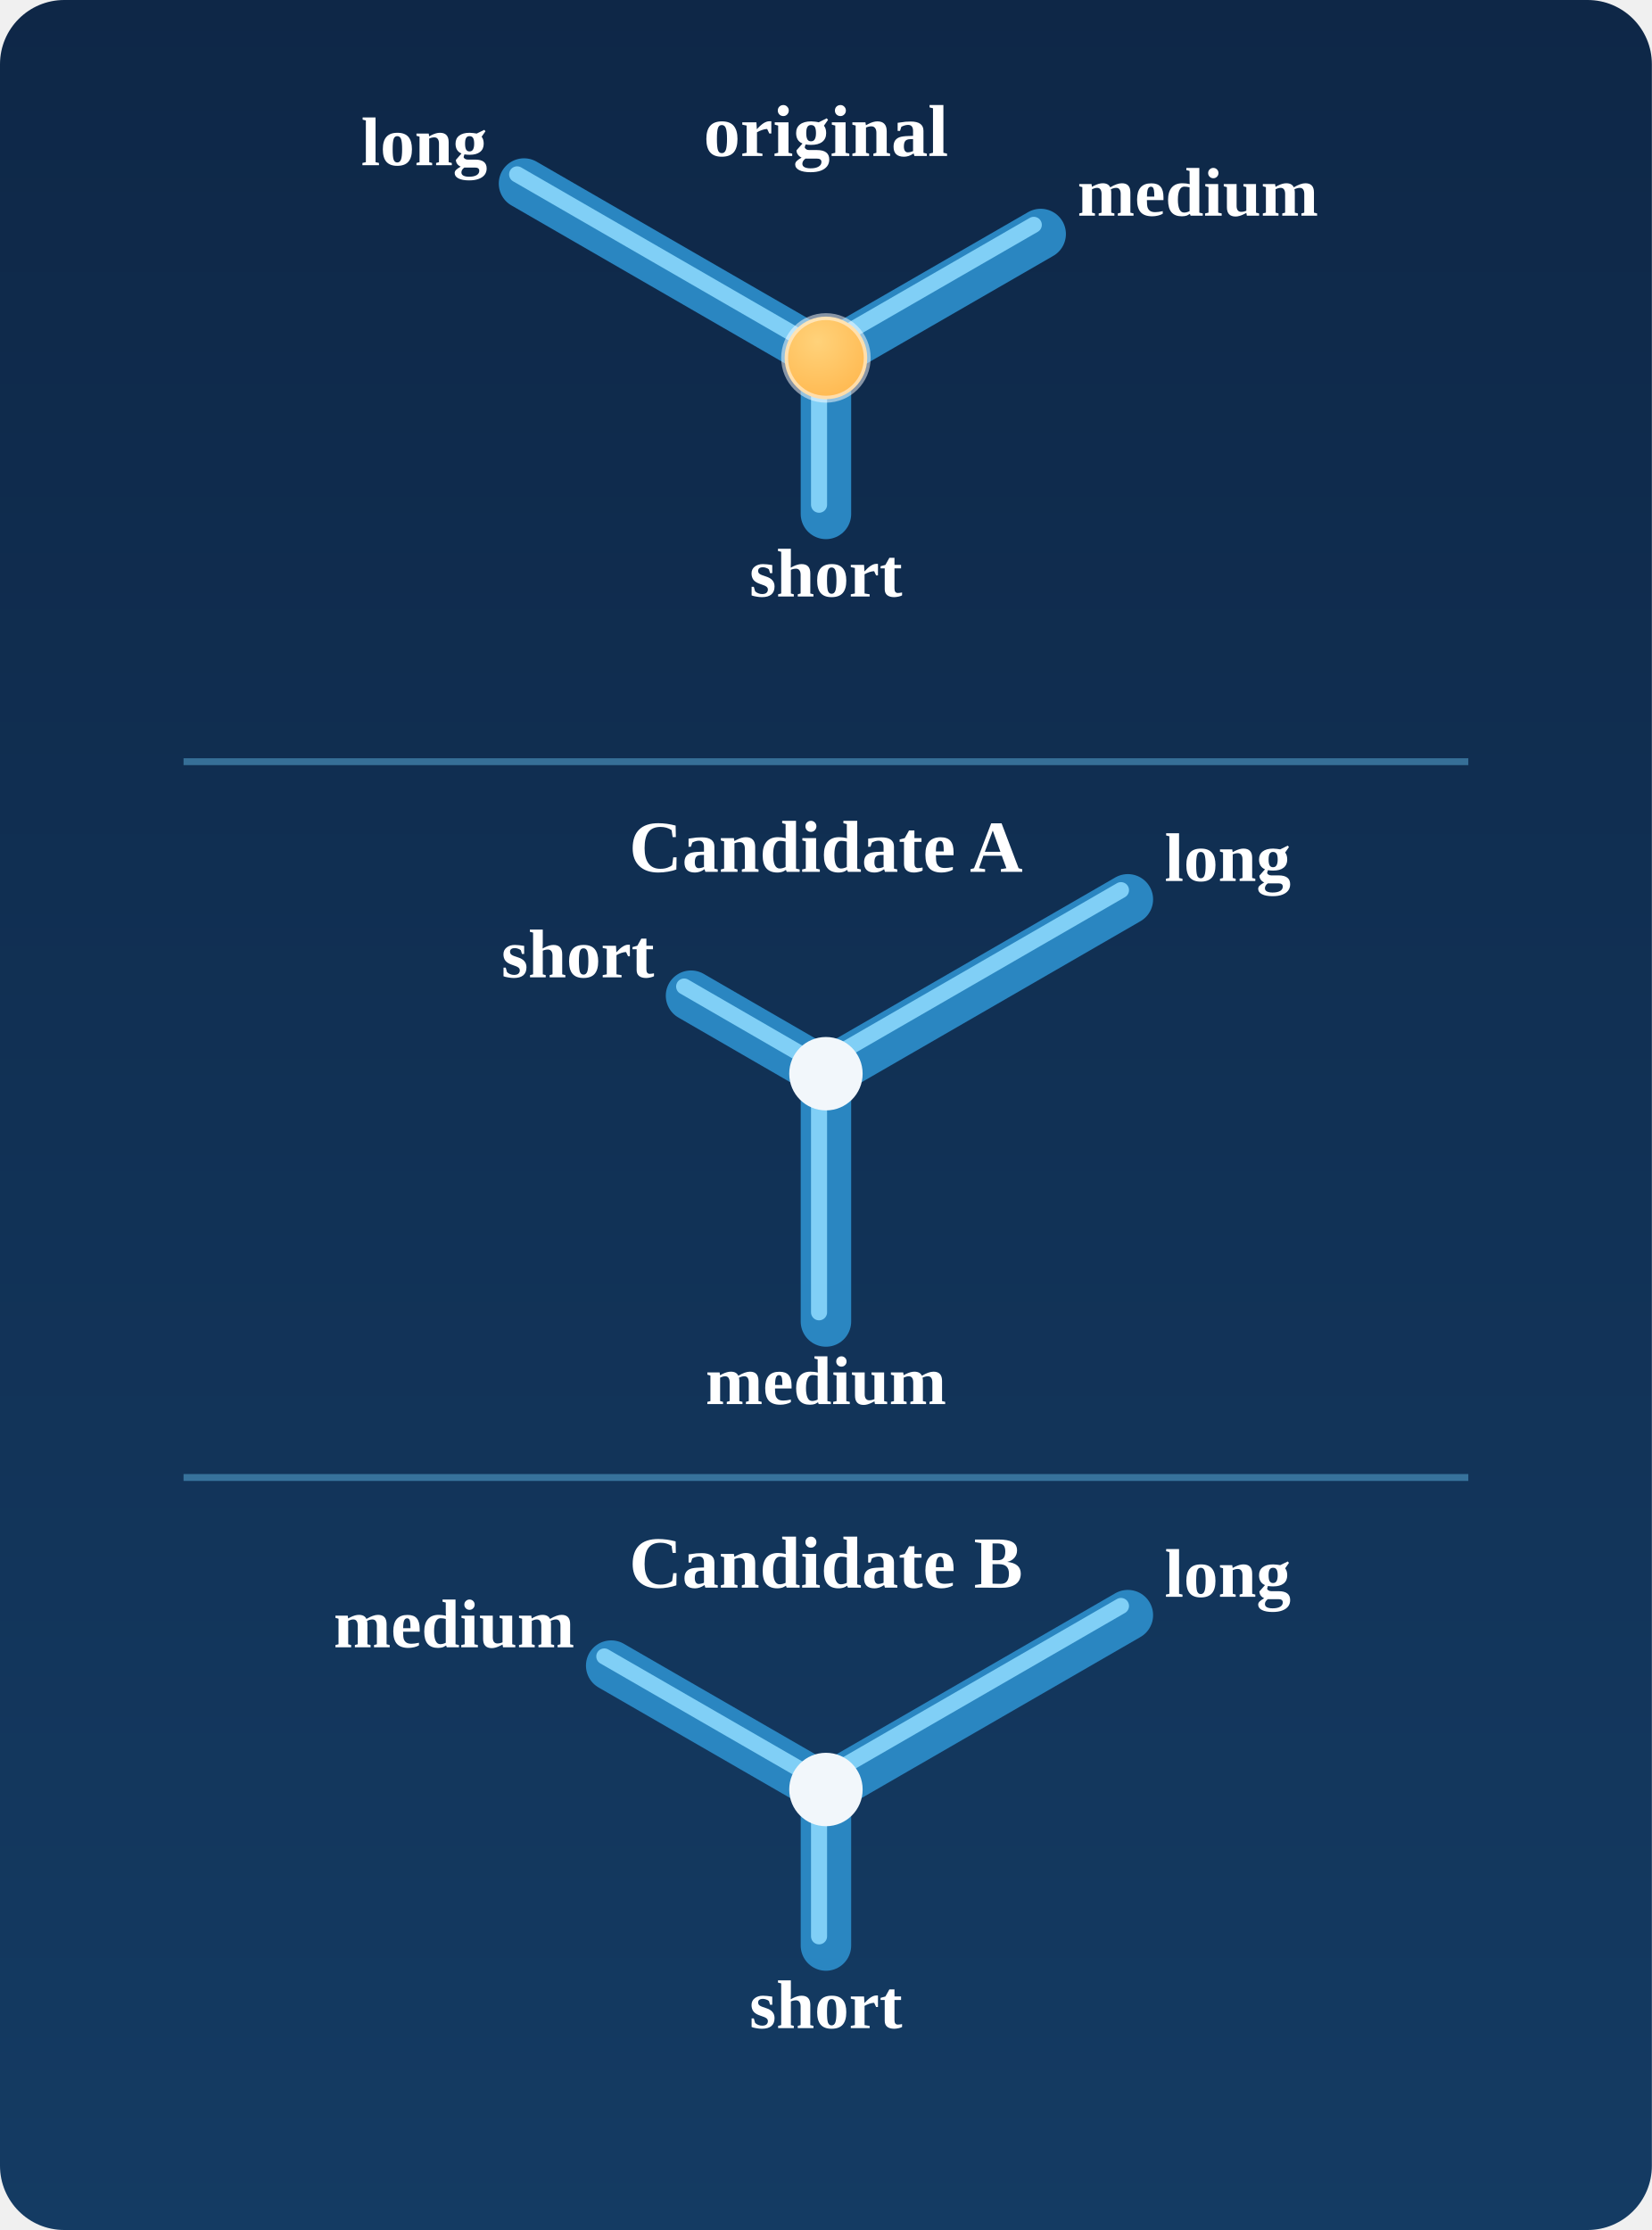
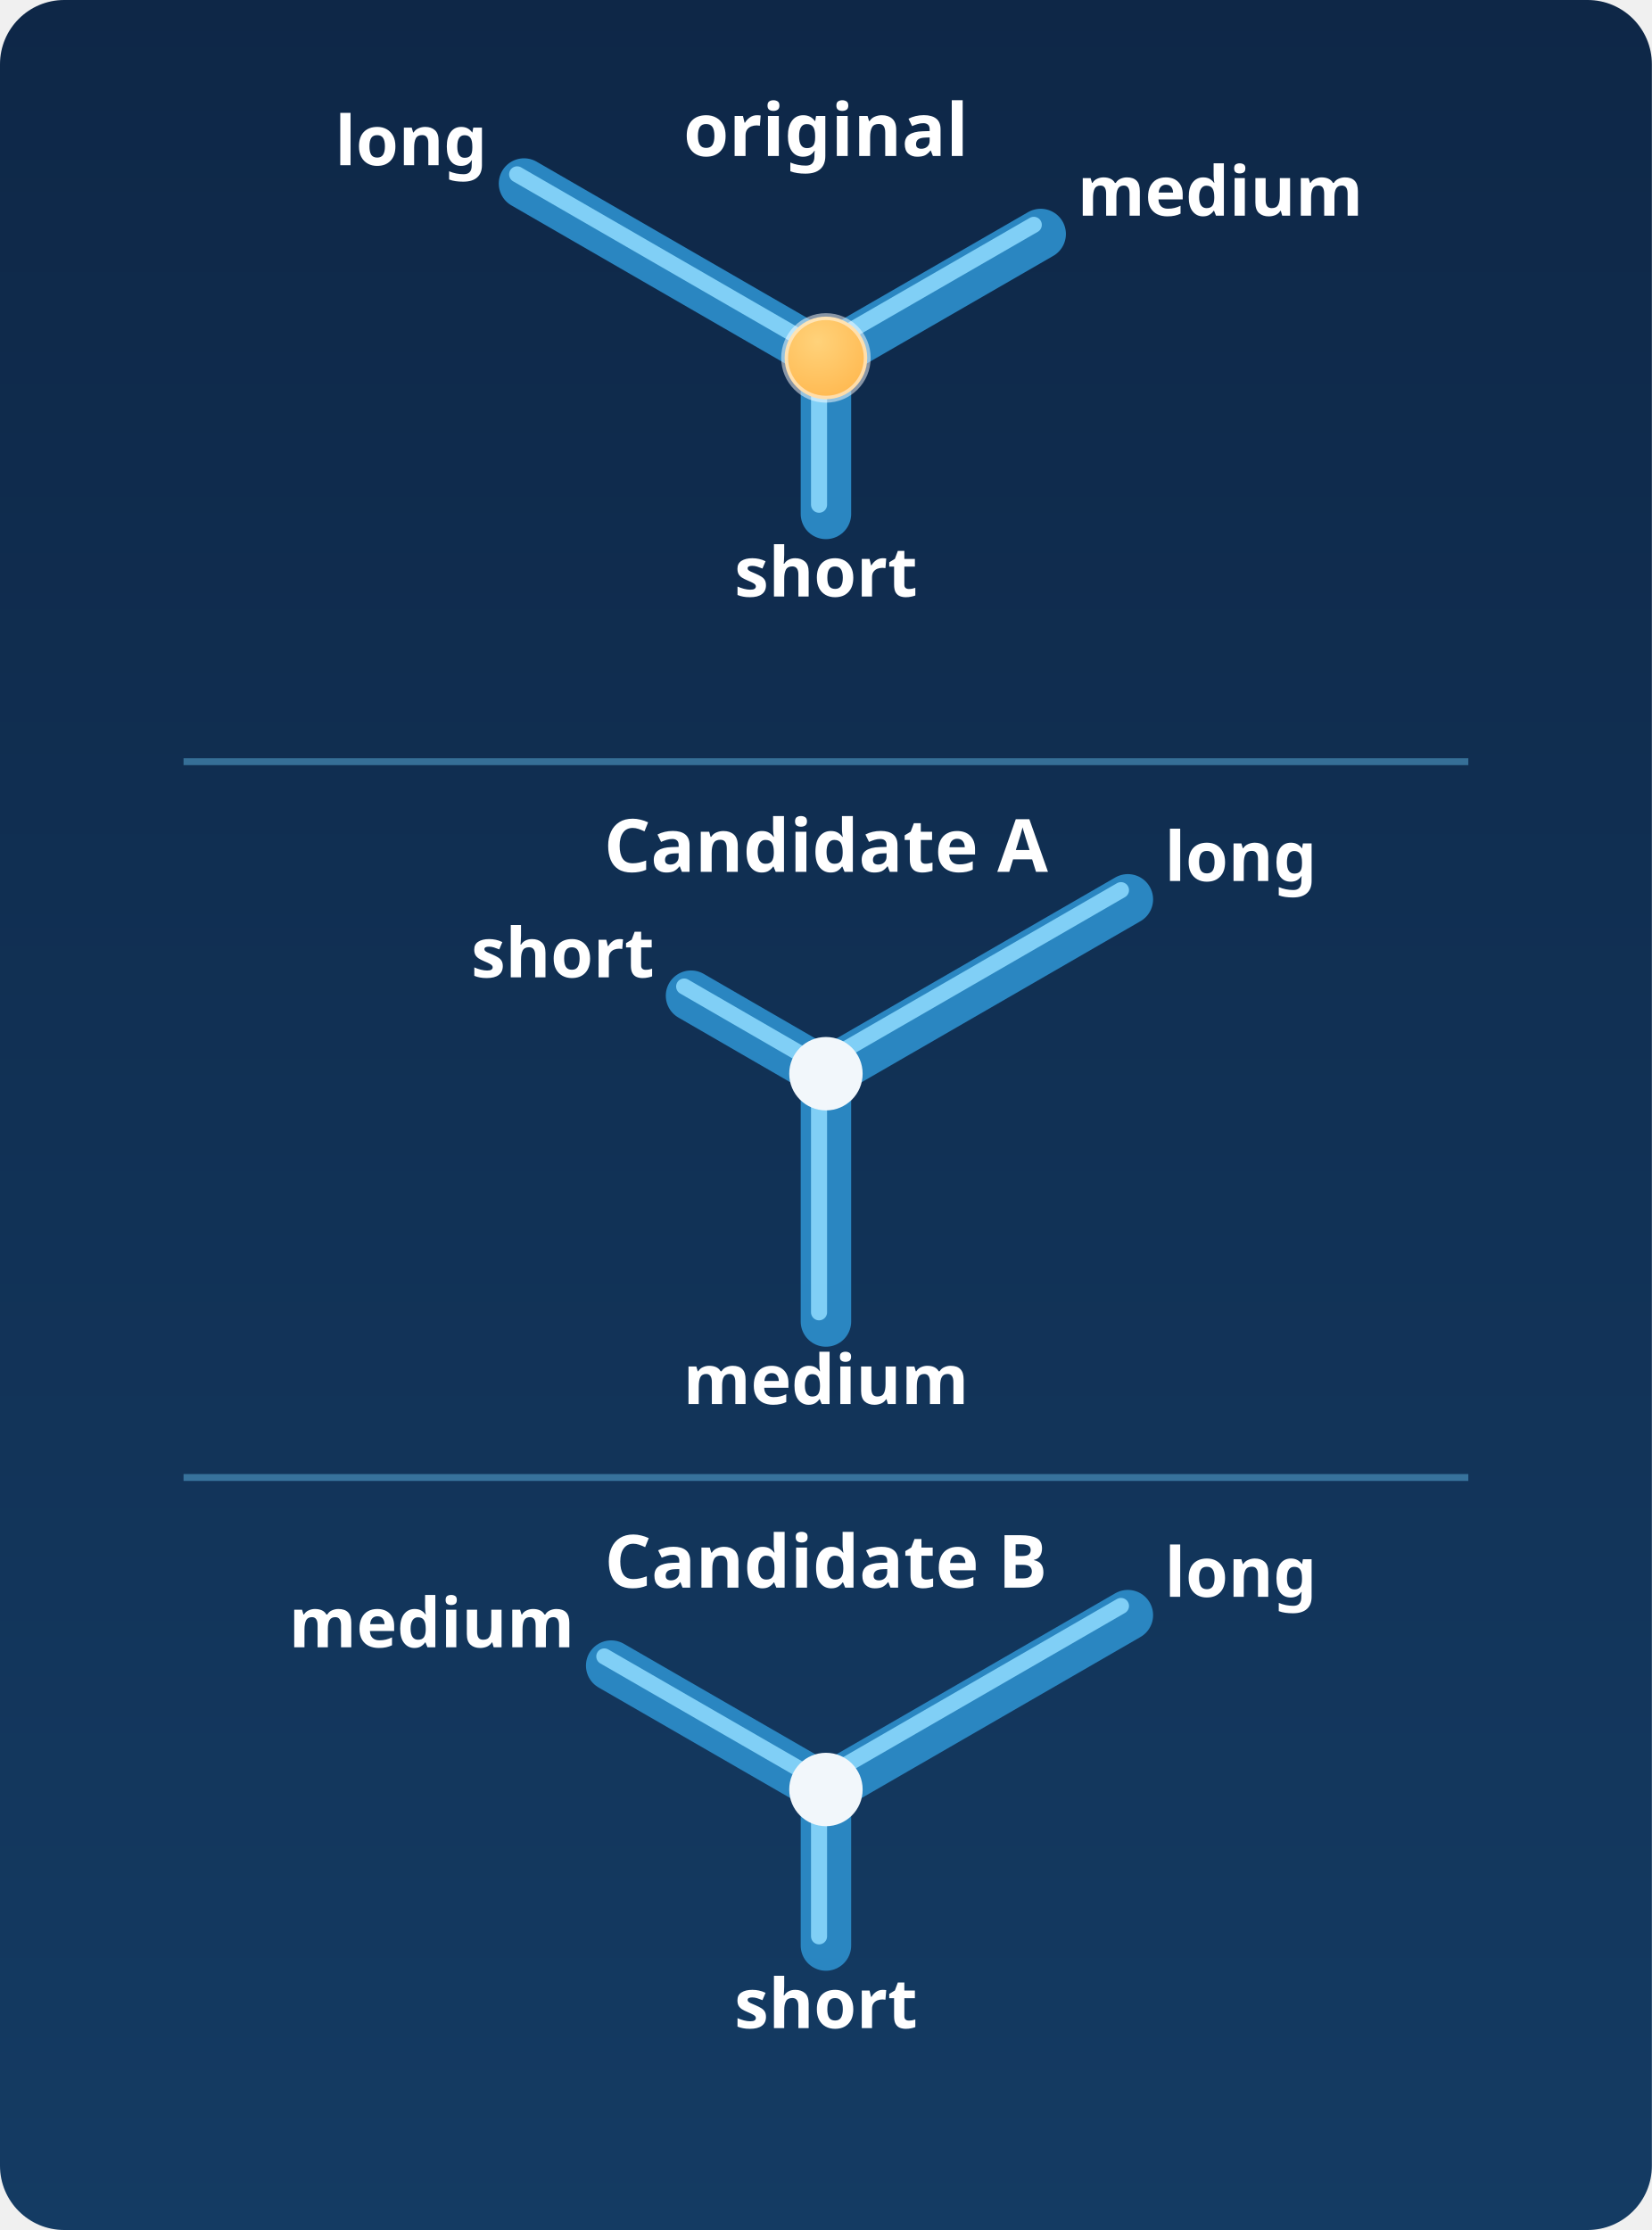
<svg xmlns="http://www.w3.org/2000/svg" viewBox="0 0 360 486" width="360" height="486">
  <defs>
    <linearGradient id="bg" x1="0" y1="0" x2="0" y2="1">
      <stop offset="0" stop-color="#0E2747" />
      <stop offset="1" stop-color="#143B63" />
    </linearGradient>
    <radialGradient id="tl" cx="0.4" cy="0.3" r="0.8">
      <stop offset="0" stop-color="#2FB5B0" />
      <stop offset="1" stop-color="#17697F" />
    </radialGradient>
    <radialGradient id="sk" cx="0.4" cy="0.3" r="0.85">
      <stop offset="0" stop-color="#6FD0FF" />
      <stop offset="1" stop-color="#2468C8" />
    </radialGradient>
    <radialGradient id="wm" cx="0.4" cy="0.3" r="0.9">
      <stop offset="0" stop-color="#FFD27A" />
      <stop offset="1" stop-color="#FFB347" />
    </radialGradient>
    <linearGradient id="sea" x1="0" y1="0" x2="0" y2="1">
      <stop offset="0" stop-color="#2A86C1" />
      <stop offset="1" stop-color="#0A3A66" />
    </linearGradient>
    <linearGradient id="land" x1="0" y1="0" x2="0" y2="1">
      <stop offset="0" stop-color="#3FA28C" />
      <stop offset="1" stop-color="#14524A" />
    </linearGradient>
    <linearGradient id="cl" x1="0" y1="0" x2="0" y2="1">
      <stop offset="0" stop-color="#FFFFFF" />
      <stop offset="1" stop-color="#B7CBDD" />
    </linearGradient>
  </defs>
  <rect width="360" height="486" rx="14" fill="url(#bg)" />
-   <text x="180" y="34" text-anchor="middle" font-family="Source Sans 3, Arial, sans-serif" font-size="16" font-weight="700" fill="#FFFFFF">original</text>
+   <text x="180" y="34" text-anchor="middle" font-family="Geist, sans-serif" font-size="16" font-weight="700" fill="#FFFFFF">original</text>
  <line x1="180" y1="78" x2="114.2" y2="40" stroke="#2A86C1" stroke-width="11" stroke-linecap="round" />
  <line x1="178.5" y1="76" x2="112.7" y2="38" stroke="#8FDCFF" stroke-width="3.5" stroke-opacity="0.85" stroke-linecap="round" />
-   <text x="106.2" y="36" text-anchor="end" font-family="Source Sans 3, Arial, sans-serif" font-size="15" font-weight="600" fill="#FFFFFF">long</text>
+   <text x="106.2" y="36" text-anchor="end" font-family="Geist, sans-serif" font-size="15" font-weight="600" fill="#FFFFFF">long</text>
  <line x1="180" y1="78" x2="226.8" y2="51" stroke="#2A86C1" stroke-width="11" stroke-linecap="round" />
  <line x1="178.5" y1="76" x2="225.3" y2="49" stroke="#8FDCFF" stroke-width="3.5" stroke-opacity="0.85" stroke-linecap="round" />
-   <text x="234.8" y="47" text-anchor="start" font-family="Source Sans 3, Arial, sans-serif" font-size="15" font-weight="600" fill="#FFFFFF">medium</text>
+   <text x="234.8" y="47" text-anchor="start" font-family="Geist, sans-serif" font-size="15" font-weight="600" fill="#FFFFFF">medium</text>
  <line x1="180" y1="78" x2="180" y2="112" stroke="#2A86C1" stroke-width="11" stroke-linecap="round" />
  <line x1="178.5" y1="76" x2="178.5" y2="110" stroke="#8FDCFF" stroke-width="3.5" stroke-opacity="0.85" stroke-linecap="round" />
-   <text x="180" y="130" text-anchor="middle" font-family="Source Sans 3, Arial, sans-serif" font-size="15" font-weight="600" fill="#FFFFFF">short</text>
+   <text x="180" y="130" text-anchor="middle" font-family="Geist, sans-serif" font-size="15" font-weight="600" fill="#FFFFFF">short</text>
  <circle cx="180" cy="78" r="9" fill="url(#wm)" stroke="#FFFFFF" stroke-width="1.5" stroke-opacity="0.5" />
  <line x1="40" y1="166" x2="320" y2="166" stroke="#6FD0FF" stroke-width="1.5" stroke-opacity="0.4" />
-   <text x="180" y="190" text-anchor="middle" font-family="Source Sans 3, Arial, sans-serif" font-size="16" font-weight="700" fill="#FFFFFF">Candidate A</text>
+   <text x="180" y="190" text-anchor="middle" font-family="Geist, sans-serif" font-size="16" font-weight="700" fill="#FFFFFF">Candidate A</text>
  <line x1="180" y1="234" x2="245.8" y2="196" stroke="#2A86C1" stroke-width="11" stroke-linecap="round" />
  <line x1="178.5" y1="232" x2="244.3" y2="194" stroke="#8FDCFF" stroke-width="3.5" stroke-opacity="0.85" stroke-linecap="round" />
-   <text x="253.8" y="192" text-anchor="start" font-family="Source Sans 3, Arial, sans-serif" font-size="15" font-weight="600" fill="#FFFFFF">long</text>
+   <text x="253.8" y="192" text-anchor="start" font-family="Geist, sans-serif" font-size="15" font-weight="600" fill="#FFFFFF">long</text>
  <line x1="180" y1="234" x2="180" y2="288" stroke="#2A86C1" stroke-width="11" stroke-linecap="round" />
  <line x1="178.5" y1="232" x2="178.5" y2="286" stroke="#8FDCFF" stroke-width="3.5" stroke-opacity="0.85" stroke-linecap="round" />
-   <text x="180" y="306" text-anchor="middle" font-family="Source Sans 3, Arial, sans-serif" font-size="15" font-weight="600" fill="#FFFFFF">medium</text>
+   <text x="180" y="306" text-anchor="middle" font-family="Geist, sans-serif" font-size="15" font-weight="600" fill="#FFFFFF">medium</text>
  <line x1="180" y1="234" x2="150.6" y2="217" stroke="#2A86C1" stroke-width="11" stroke-linecap="round" />
  <line x1="178.5" y1="232" x2="149.1" y2="215" stroke="#8FDCFF" stroke-width="3.5" stroke-opacity="0.85" stroke-linecap="round" />
-   <text x="142.6" y="213" text-anchor="end" font-family="Source Sans 3, Arial, sans-serif" font-size="15" font-weight="600" fill="#FFFFFF">short</text>
+   <text x="142.6" y="213" text-anchor="end" font-family="Geist, sans-serif" font-size="15" font-weight="600" fill="#FFFFFF">short</text>
  <circle cx="180" cy="234" r="8" fill="#F2F7FB" />
  <line x1="40" y1="322" x2="320" y2="322" stroke="#6FD0FF" stroke-width="1.5" stroke-opacity="0.4" />
-   <text x="180" y="346" text-anchor="middle" font-family="Source Sans 3, Arial, sans-serif" font-size="16" font-weight="700" fill="#FFFFFF">Candidate B</text>
+   <text x="180" y="346" text-anchor="middle" font-family="Geist, sans-serif" font-size="16" font-weight="700" fill="#FFFFFF">Candidate B</text>
  <line x1="180" y1="390" x2="245.8" y2="352" stroke="#2A86C1" stroke-width="11" stroke-linecap="round" />
  <line x1="178.5" y1="388" x2="244.3" y2="350" stroke="#8FDCFF" stroke-width="3.5" stroke-opacity="0.85" stroke-linecap="round" />
-   <text x="253.8" y="348" text-anchor="start" font-family="Source Sans 3, Arial, sans-serif" font-size="15" font-weight="600" fill="#FFFFFF">long</text>
+   <text x="253.8" y="348" text-anchor="start" font-family="Geist, sans-serif" font-size="15" font-weight="600" fill="#FFFFFF">long</text>
  <line x1="180" y1="390" x2="133.2" y2="363" stroke="#2A86C1" stroke-width="11" stroke-linecap="round" />
  <line x1="178.5" y1="388" x2="131.7" y2="361" stroke="#8FDCFF" stroke-width="3.5" stroke-opacity="0.85" stroke-linecap="round" />
-   <text x="125.2" y="359" text-anchor="end" font-family="Source Sans 3, Arial, sans-serif" font-size="15" font-weight="600" fill="#FFFFFF">medium</text>
+   <text x="125.2" y="359" text-anchor="end" font-family="Geist, sans-serif" font-size="15" font-weight="600" fill="#FFFFFF">medium</text>
  <line x1="180" y1="390" x2="180" y2="424" stroke="#2A86C1" stroke-width="11" stroke-linecap="round" />
  <line x1="178.5" y1="388" x2="178.5" y2="422" stroke="#8FDCFF" stroke-width="3.5" stroke-opacity="0.85" stroke-linecap="round" />
-   <text x="180" y="442" text-anchor="middle" font-family="Source Sans 3, Arial, sans-serif" font-size="15" font-weight="600" fill="#FFFFFF">short</text>
+   <text x="180" y="442" text-anchor="middle" font-family="Geist, sans-serif" font-size="15" font-weight="600" fill="#FFFFFF">short</text>
  <circle cx="180" cy="390" r="8" fill="#F2F7FB" />
</svg>
